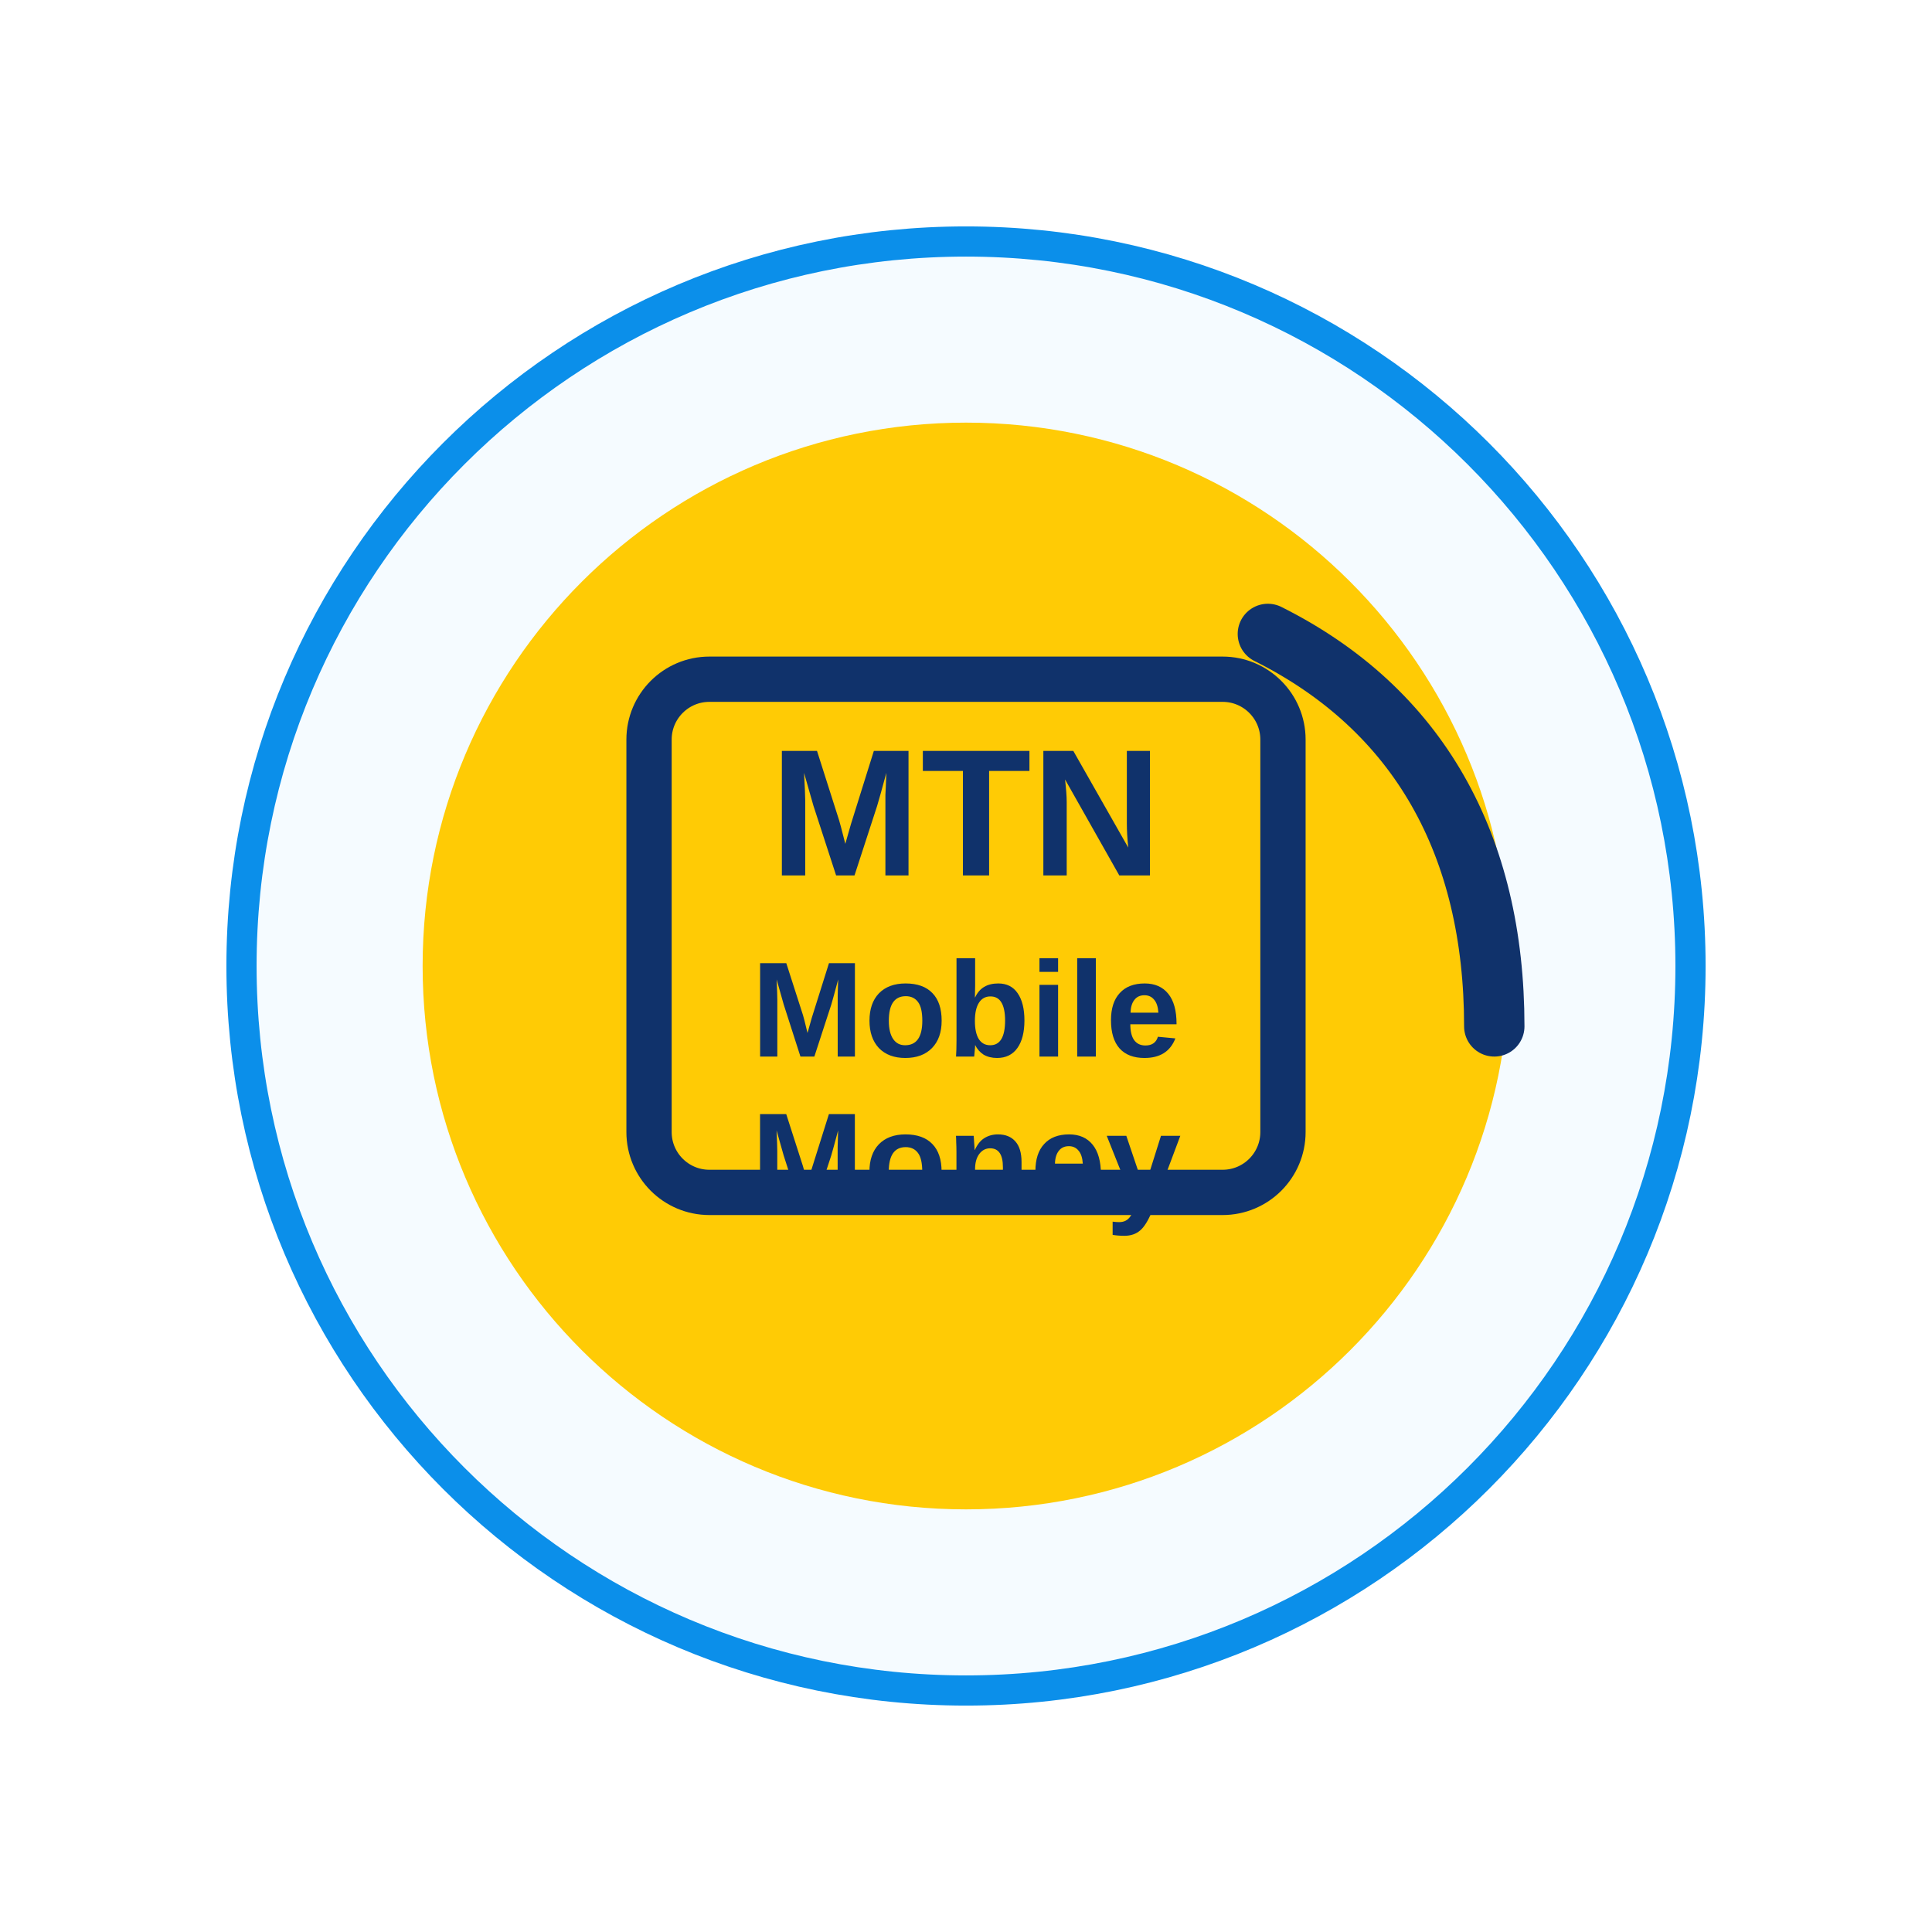
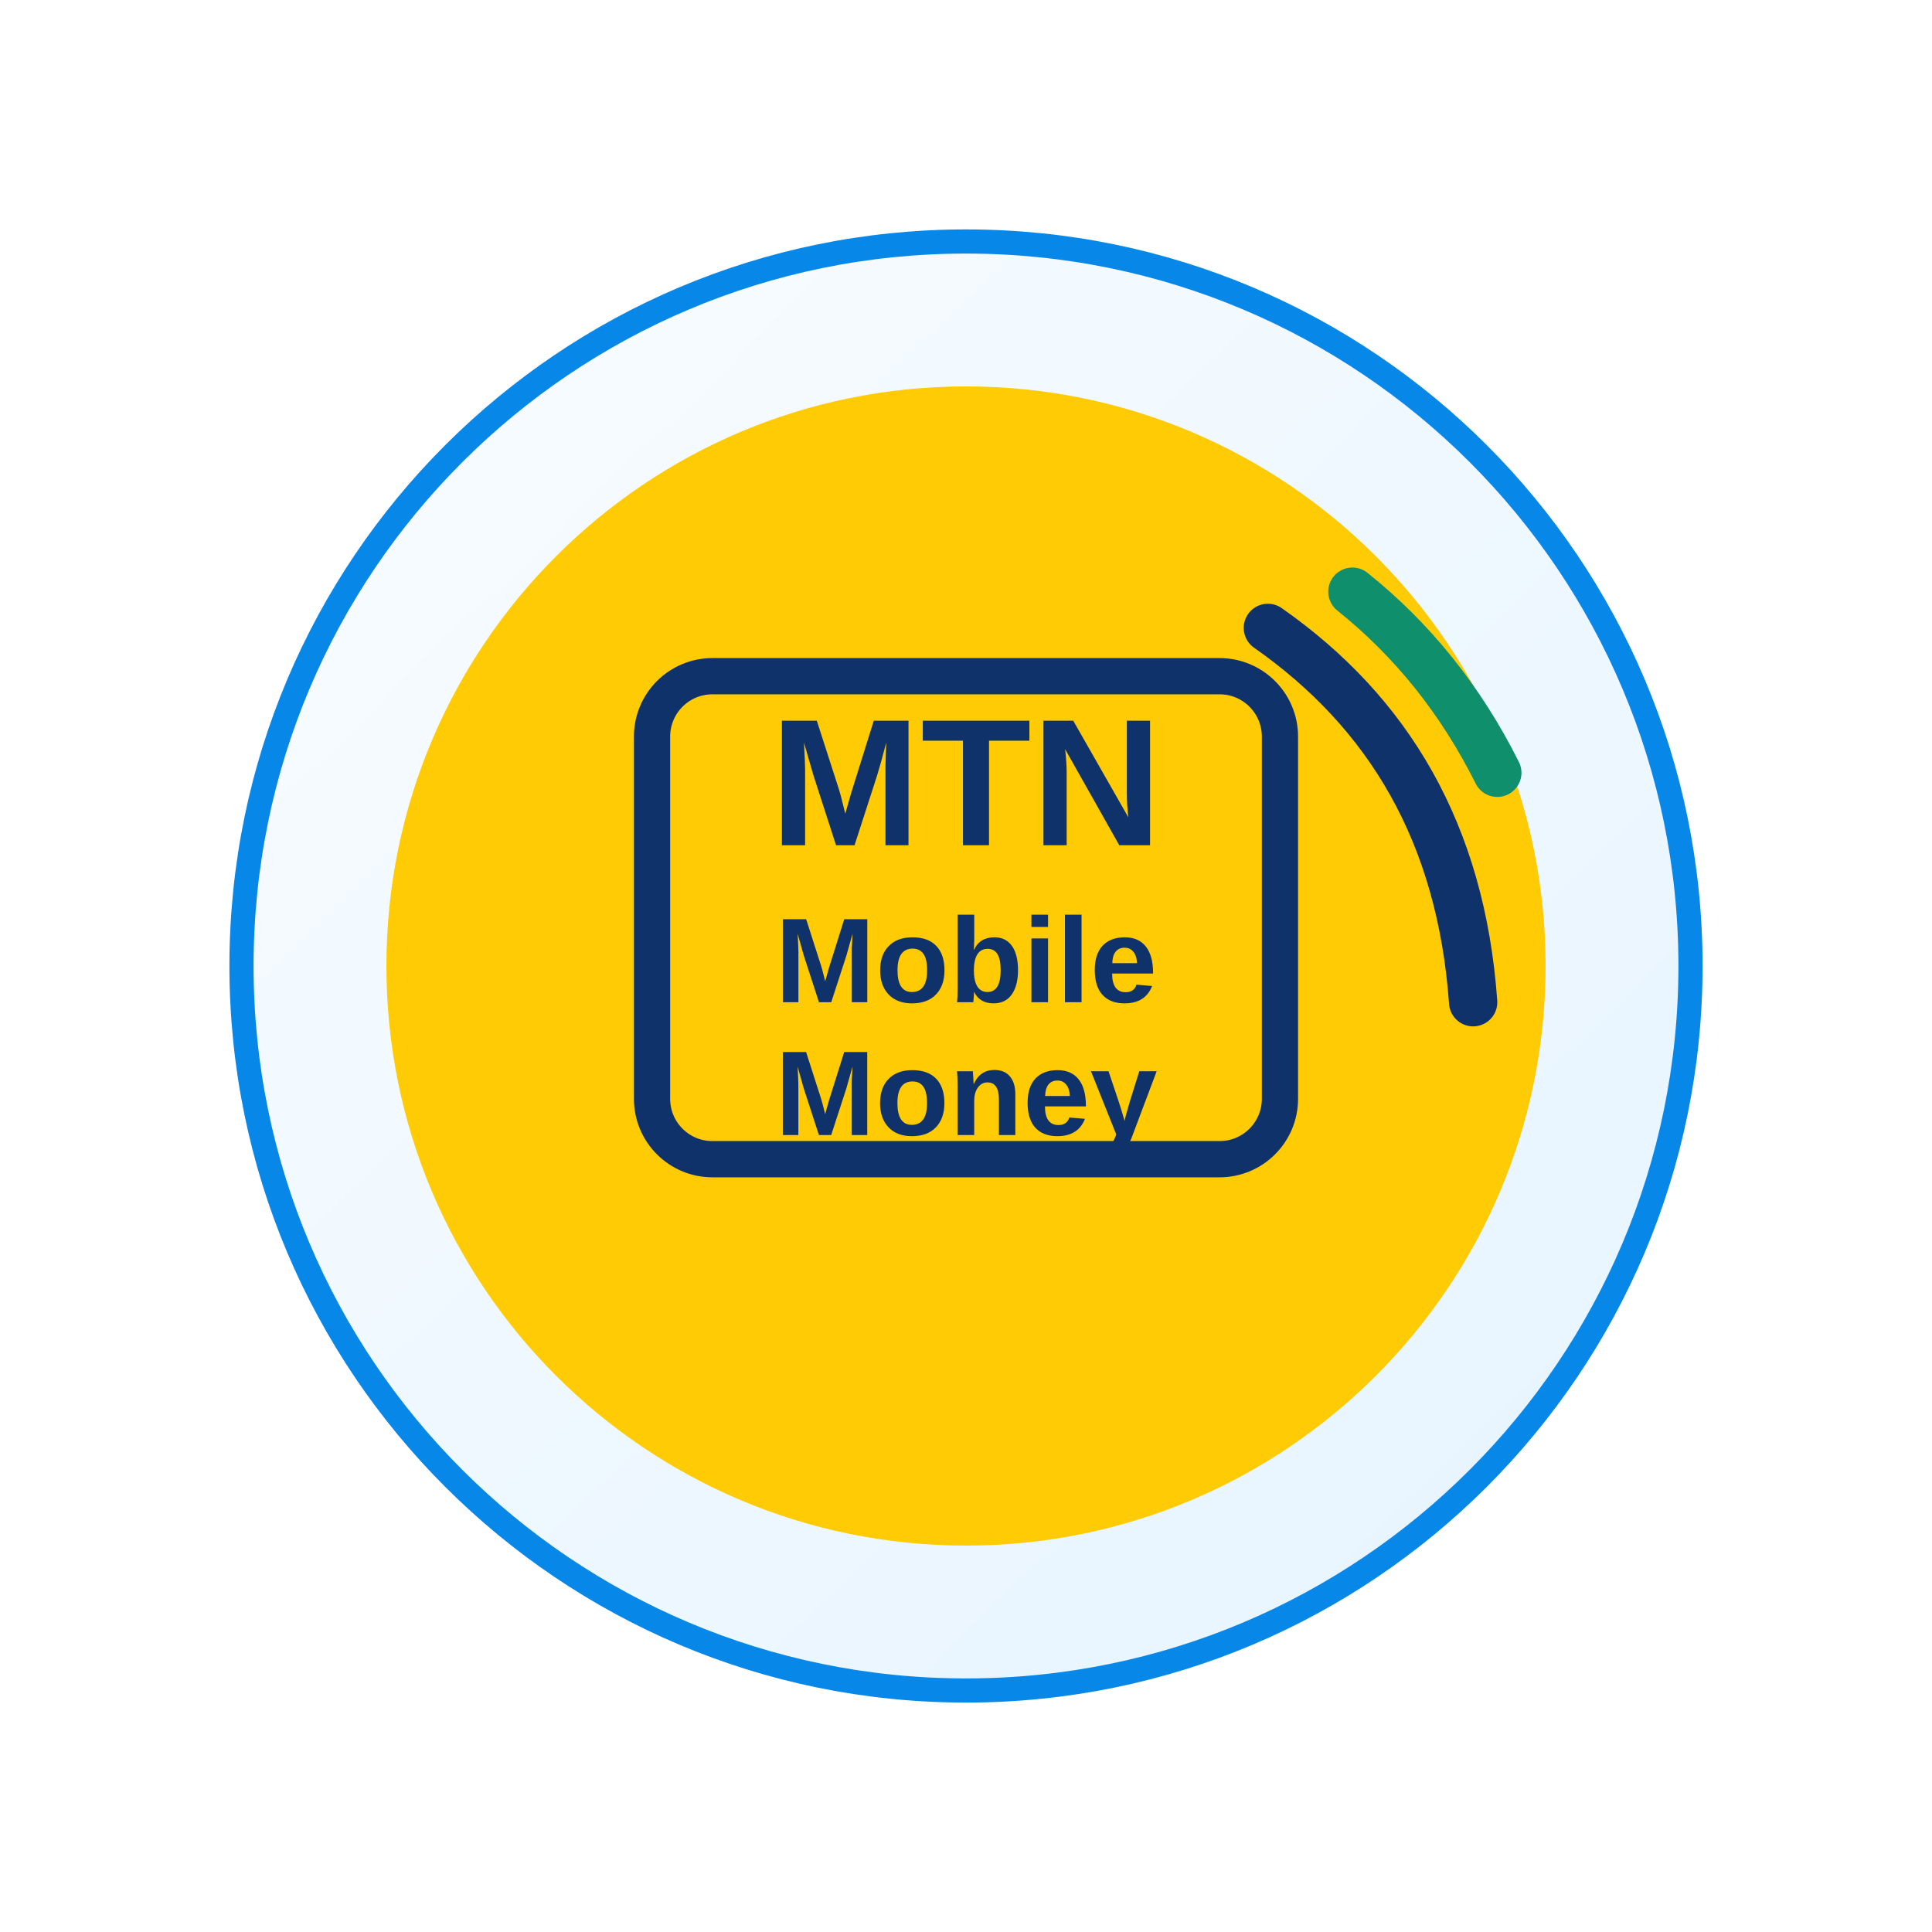
- <svg xmlns="http://www.w3.org/2000/svg" width="128" height="128" viewBox="0 0 128 128" role="img" aria-labelledby="title">
-   <circle cx="64" cy="64" r="48" fill="#F5FBFF" stroke="#0B8FEA" stroke-width="2" />
-   <circle cx="64" cy="64" r="36" fill="#FFCB05" />
-   <rect x="43" y="45" width="42" height="34" rx="4" fill="#FFCB05" stroke="#10326B" stroke-width="3" />
-   <text x="64" y="58" text-anchor="middle" font-family="Arial, Helvetica, sans-serif" font-size="12" font-weight="900" fill="#10326B">MTN</text>
-   <text x="64" y="70" text-anchor="middle" font-family="Arial, Helvetica, sans-serif" font-size="9" font-weight="900" fill="#10326B">Mobile</text>
-   <text x="64" y="80" text-anchor="middle" font-family="Arial, Helvetica, sans-serif" font-size="9" font-weight="900" fill="#10326B">Money</text>
-   <path d="M84 42c10 5 15 14 15 26" fill="none" stroke="#10326B" stroke-width="4" stroke-linecap="round" />
+ <svg xmlns="http://www.w3.org/2000/svg" width="160" height="160" viewBox="0 0 160 160" role="img" aria-labelledby="title">
+   <defs>
+     <linearGradient id="mtn-ring" x1="26" y1="22" x2="136" y2="136" gradientUnits="userSpaceOnUse">
+       <stop stop-color="#F8FCFF" />
+       <stop offset="1" stop-color="#E6F4FF" />
+     </linearGradient>
+   </defs>
+   <circle cx="80" cy="80" r="60" fill="url(#mtn-ring)" stroke="#0788E8" stroke-width="2" />
+   <circle cx="80" cy="80" r="48" fill="#FFCB05" />
+   <rect x="54" y="56" width="52" height="40" rx="5" fill="#FFCB05" stroke="#10326B" stroke-width="3" />
+   <text x="80" y="70" text-anchor="middle" font-family="Arial, Helvetica, sans-serif" font-size="15" font-weight="900" fill="#10326B">MTN</text>
+   <text x="80" y="83" text-anchor="middle" font-family="Arial, Helvetica, sans-serif" font-size="10" font-weight="900" fill="#10326B">Mobile</text>
+   <text x="80" y="94" text-anchor="middle" font-family="Arial, Helvetica, sans-serif" font-size="10" font-weight="900" fill="#10326B">Money</text>
+   <path d="M105 52c10 7 16 17 17 31" fill="none" stroke="#10326B" stroke-width="4" stroke-linecap="round" />
+   <path d="M112 49c5 4 9 9 12 15" fill="none" stroke="#0F8F6B" stroke-width="4" stroke-linecap="round" />
</svg>
